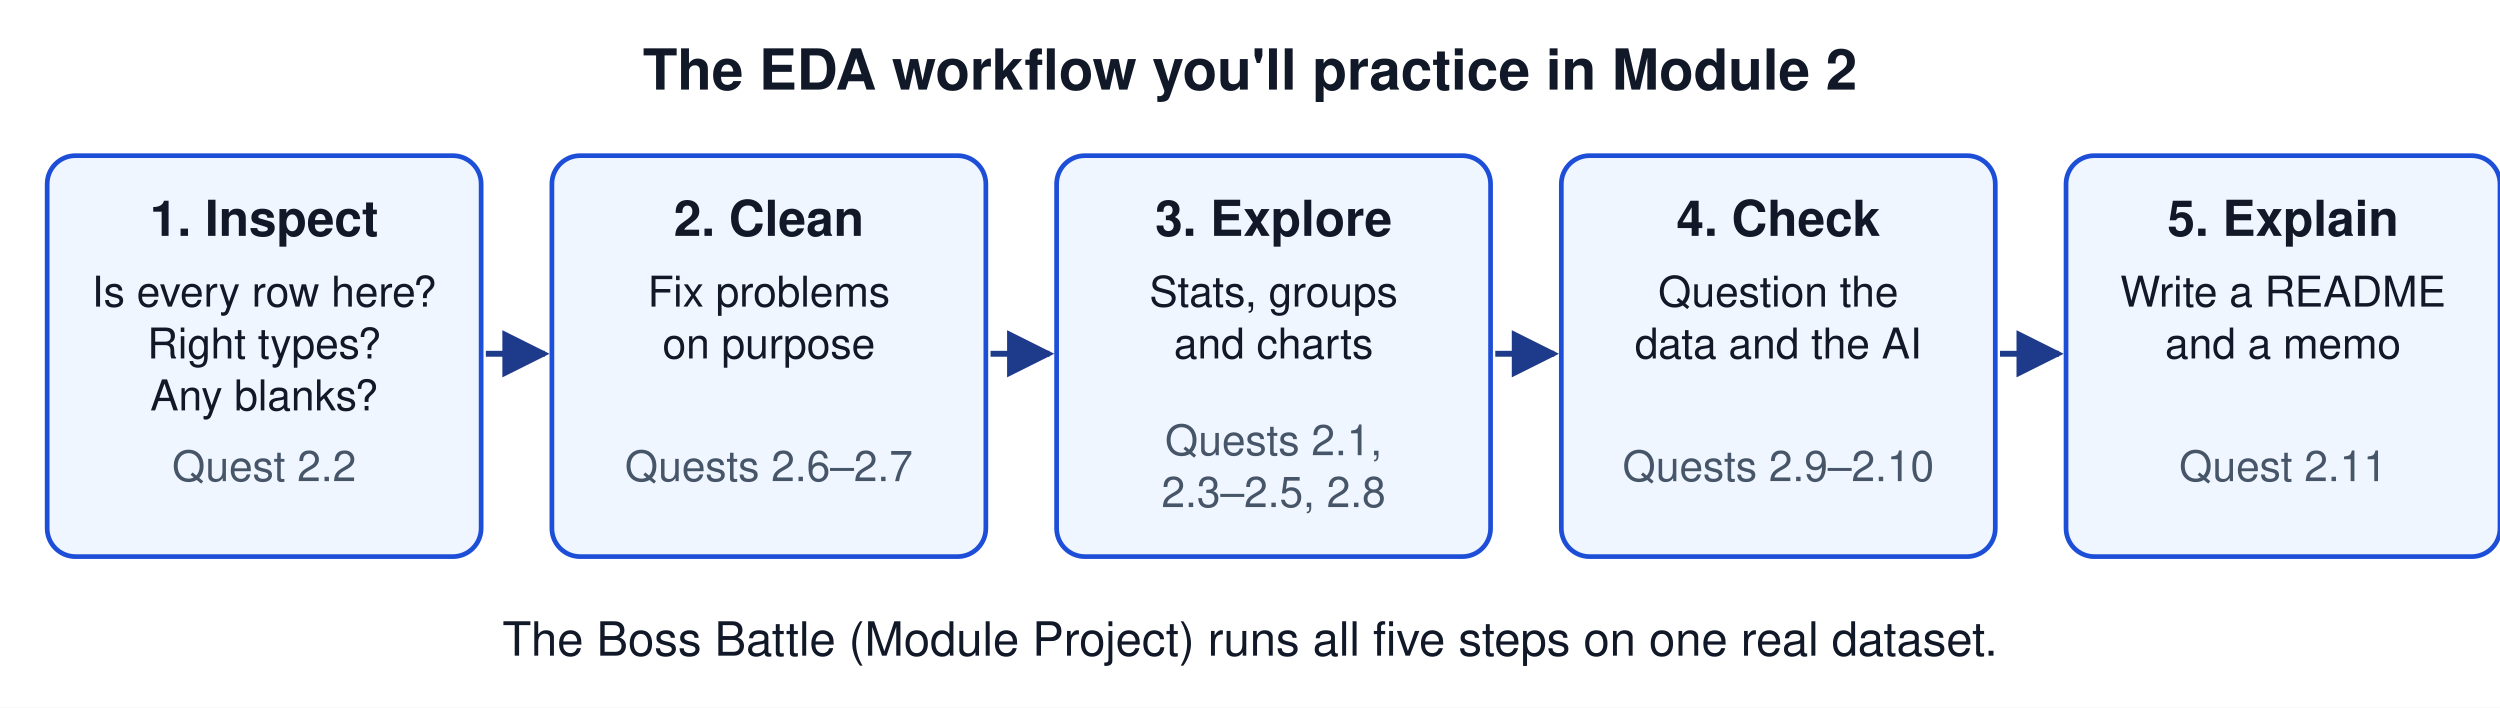
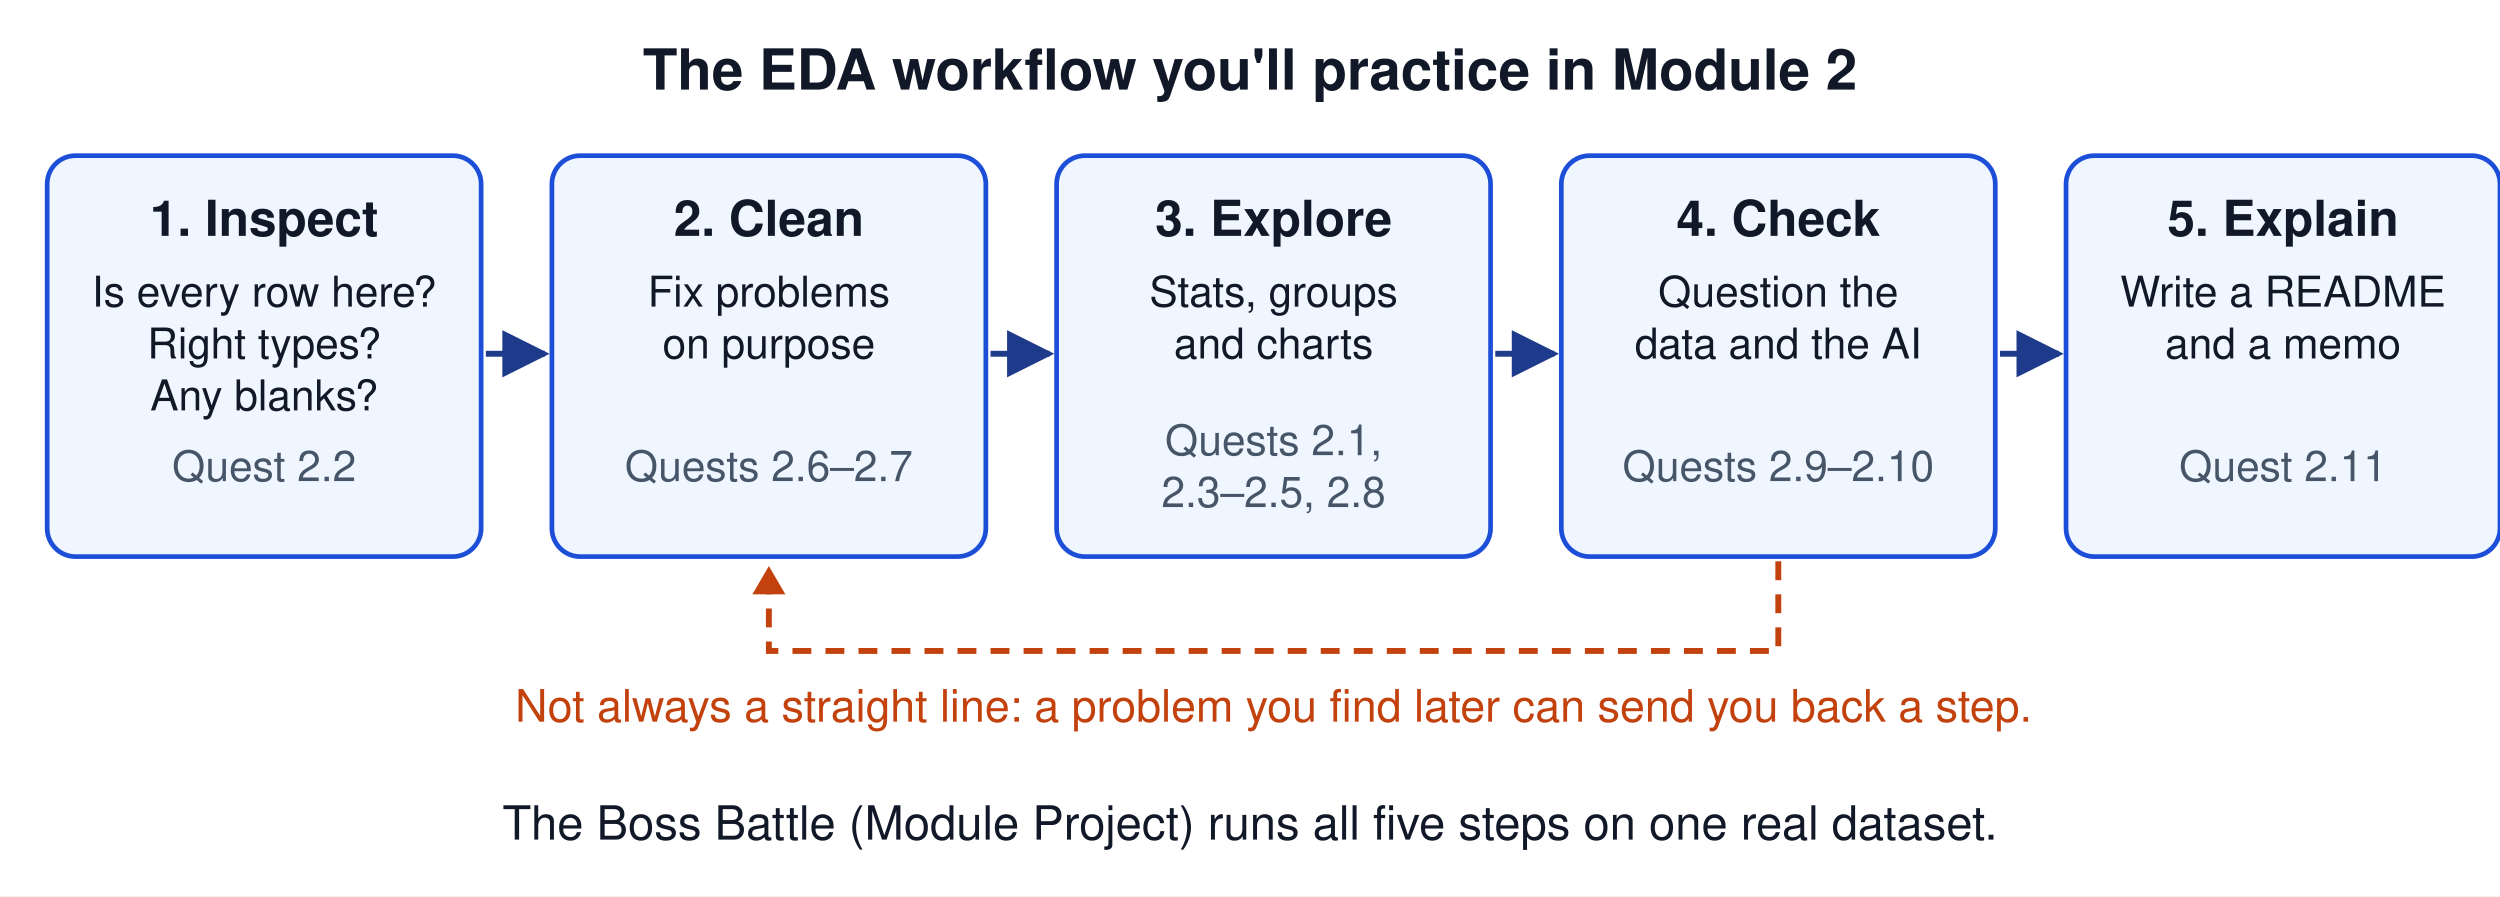
- <svg xmlns="http://www.w3.org/2000/svg" viewBox="0 0 1060 300" width="1060" height="300" font-family="Helvetica, Arial, sans-serif" role="img" aria-labelledby="t d">
+ <svg xmlns="http://www.w3.org/2000/svg" viewBox="0 0 1060 380" width="1060" height="380" font-family="Helvetica, Arial, sans-serif" role="img" aria-labelledby="t d">
  <defs>
    <marker id="a" viewBox="0 0 10 10" refX="9" refY="5" markerWidth="8" markerHeight="8" orient="auto">
      <path d="M0,0 L10,5 L0,10 z" fill="#1E3A8A" />
    </marker>
  </defs>
-   <rect width="1060" height="300" fill="#ffffff" />
+   <rect width="1060" height="380" fill="#ffffff" />
  <text x="530" y="38" text-anchor="middle" font-size="24" font-weight="bold" fill="#111827">The EDA workflow you'll practice in Module 2</text>
  <g font-size="18" fill="#111827" text-anchor="middle">
    <rect x="20" y="66" width="184" height="170" rx="12" fill="#EFF6FF" stroke="#1D4ED8" stroke-width="2" />
    <text x="112" y="100" font-size="21" font-weight="bold">1. Inspect</text>
    <text x="112" y="130">Is every row here?</text>
    <text x="112" y="152">Right types?</text>
    <text x="112" y="174">Any blanks?</text>
    <text x="112" y="204" fill="#475569">Quest 2.2</text>
    <rect x="234" y="66" width="184" height="170" rx="12" fill="#EFF6FF" stroke="#1D4ED8" stroke-width="2" />
    <text x="326" y="100" font-size="21" font-weight="bold">2. Clean</text>
    <text x="326" y="130">Fix problems</text>
    <text x="326" y="152">on purpose</text>
    <text x="326" y="204" fill="#475569">Quests 2.6–2.7</text>
    <rect x="448" y="66" width="184" height="170" rx="12" fill="#EFF6FF" stroke="#1D4ED8" stroke-width="2" />
    <text x="540" y="100" font-size="21" font-weight="bold">3. Explore</text>
    <text x="540" y="130">Stats, groups</text>
    <text x="540" y="152">and charts</text>
    <text x="540" y="193" fill="#475569">Quests 2.1,</text>
    <text x="540" y="215" fill="#475569">2.3–2.5, 2.8</text>
    <rect x="662" y="66" width="184" height="170" rx="12" fill="#EFF6FF" stroke="#1D4ED8" stroke-width="2" />
    <text x="754" y="100" font-size="21" font-weight="bold">4. Check</text>
    <text x="754" y="130">Question the</text>
    <text x="754" y="152">data and the AI</text>
    <text x="754" y="204" fill="#475569">Quests 2.9–2.10</text>
    <rect x="876" y="66" width="184" height="170" rx="12" fill="#EFF6FF" stroke="#1D4ED8" stroke-width="2" />
    <text x="968" y="100" font-size="21" font-weight="bold">5. Explain</text>
    <text x="968" y="130">Write a README</text>
    <text x="968" y="152">and a memo</text>
    <text x="968" y="204" fill="#475569">Quest 2.11</text>
  </g>
  <g stroke="#1E3A8A" stroke-width="2.5" marker-end="url(#a)">
    <line x1="206" y1="150" x2="231" y2="150" />
    <line x1="420" y1="150" x2="445" y2="150" />
    <line x1="634" y1="150" x2="659" y2="150" />
    <line x1="848" y1="150" x2="873" y2="150" />
  </g>
-   <text x="530" y="278" text-anchor="middle" font-size="20" fill="#111827">The Boss Battle (Module Project) runs all five steps on one real dataset.</text>
+   <path d="M 754 238 L 754 276 L 326 276 L 326 244" fill="none" stroke="#C2410C" stroke-width="2.5" stroke-dasharray="8 6" />
+   <path d="M 319 252 L 326 240 L 333 252 z" fill="#C2410C" />
+   <text x="540" y="306" text-anchor="middle" font-size="19" fill="#C2410C">Not always a straight line: a problem you find later can send you back a step.</text>
+   <text x="530" y="356" text-anchor="middle" font-size="20" fill="#111827">The Boss Battle (Module Project) runs all five steps on one real dataset.</text>
</svg>
